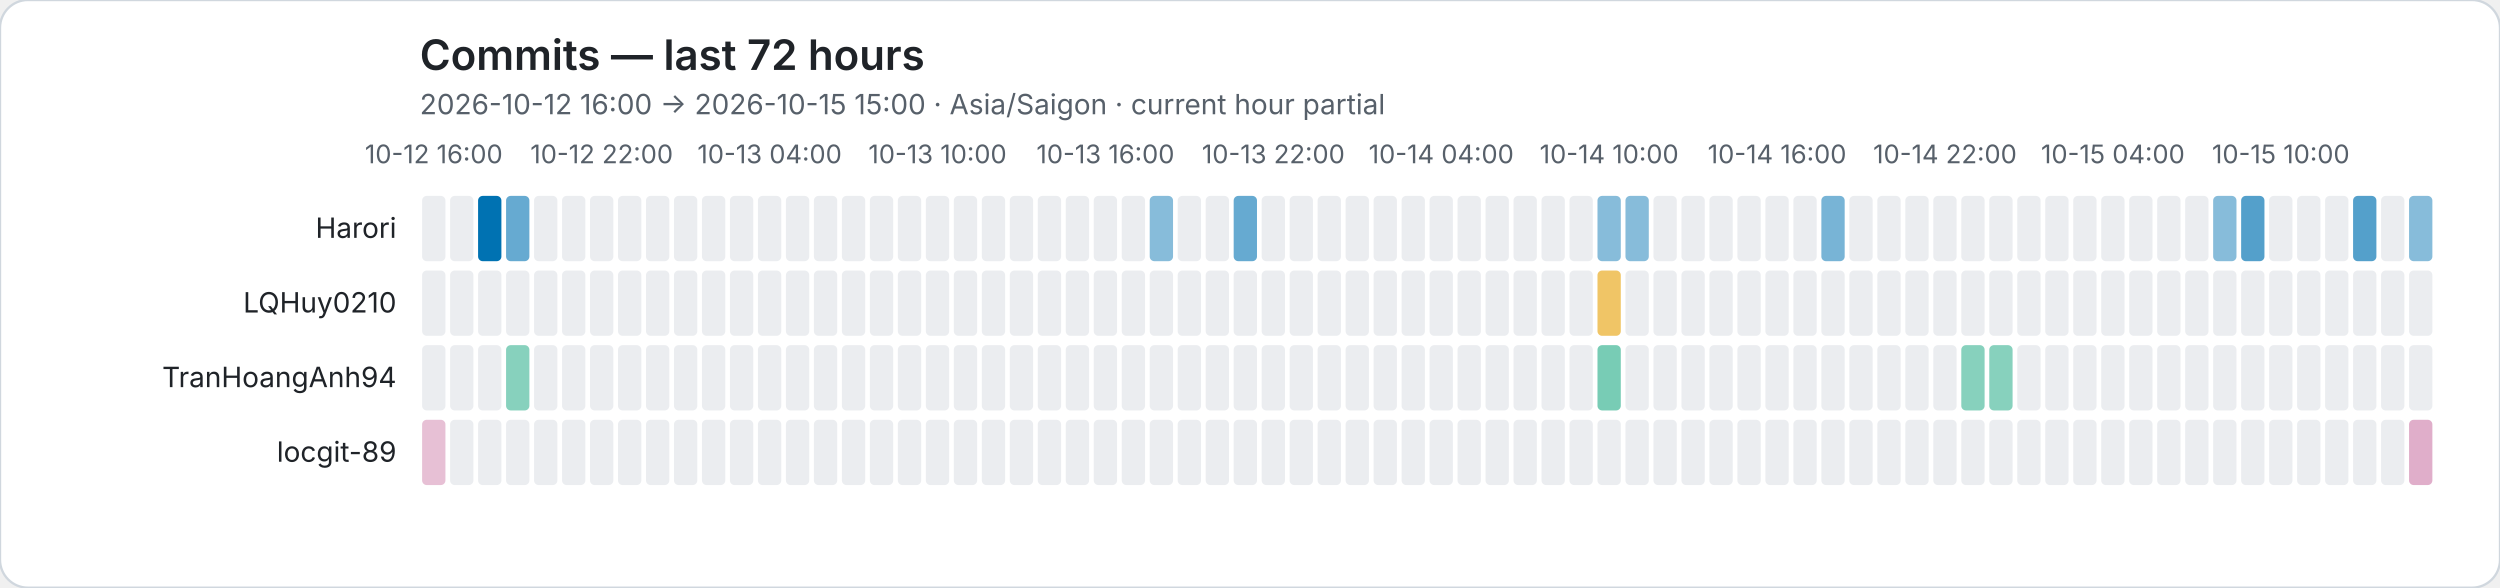
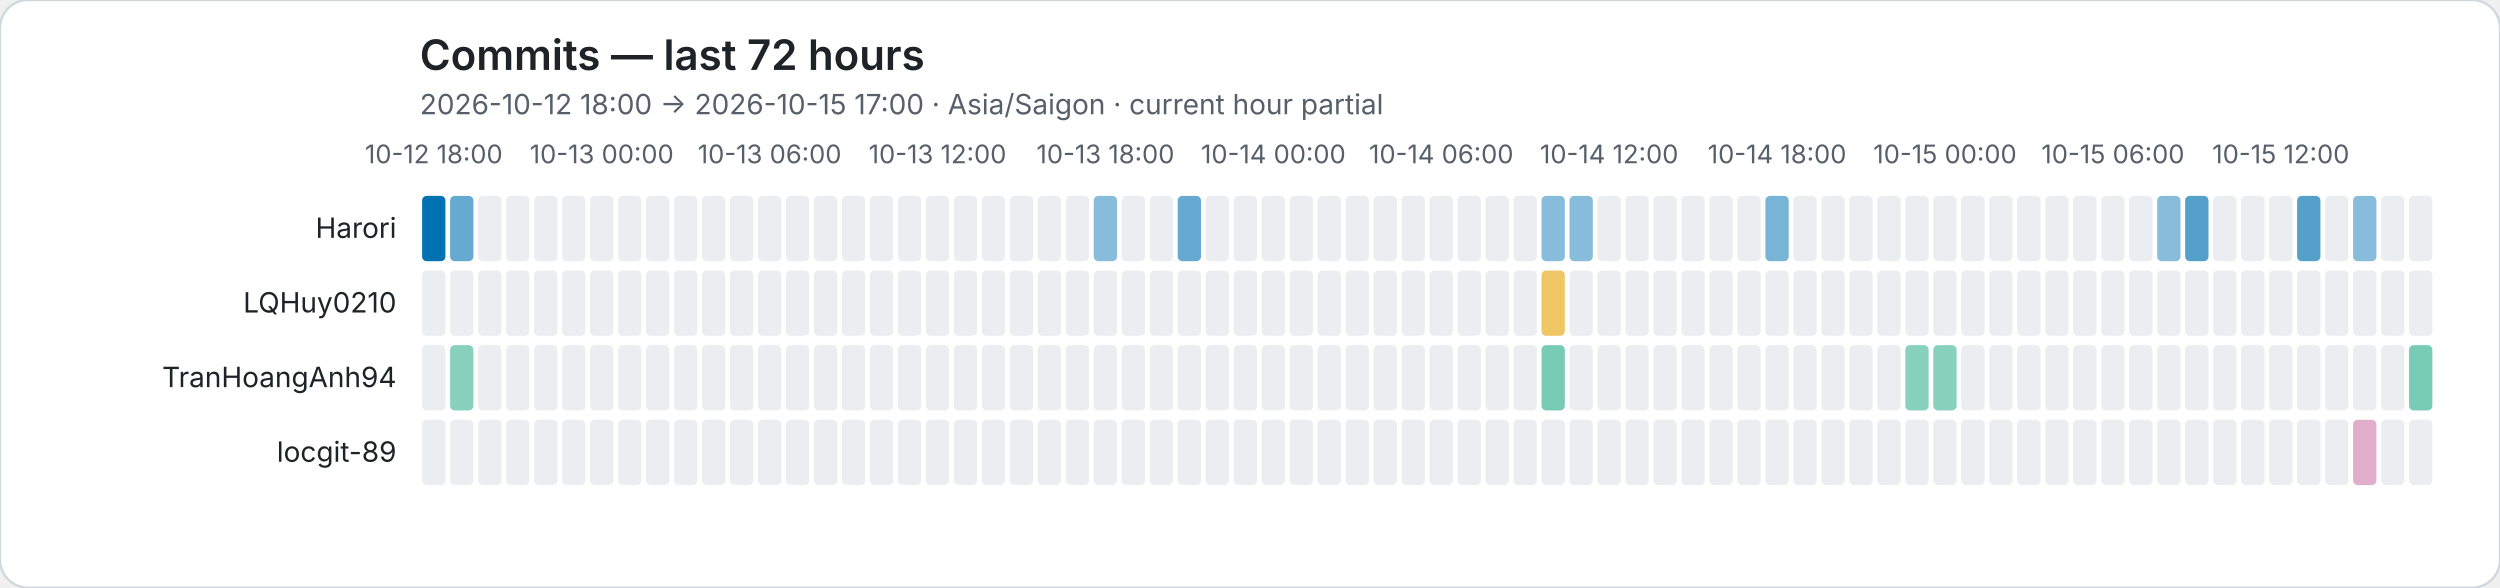
<svg xmlns="http://www.w3.org/2000/svg" role="img" viewBox="0 0 1072 252">
  <rect width="1072" height="252" rx="12" fill="#ffffff" stroke="#d0d7de" />
  <style>text{font-family:system-ui,-apple-system,BlinkMacSystemFont,"Segoe UI",sans-serif}.axis{fill:#57606a;font-size:11px}.heading{fill:#1f2328;font-size:18px;font-weight:600}.subheading{fill:#57606a;font-size:12px}.name{fill:#1f2328;font-size:12px}</style>
  <text class="heading" x="180" y="30">Commits — last 72 hours</text>
-   <text class="subheading" x="180" y="49">2026-10-12 16:00 → 2026-10-15 15:00 · Asia/Saigon · current hour partial</text>
-   <text class="axis" x="186" y="70" text-anchor="middle">10-12 16:00</text>
-   <text class="axis" x="258" y="70" text-anchor="middle">10-12 22:00</text>
-   <text class="axis" x="330" y="70" text-anchor="middle">10-13 04:00</text>
-   <text class="axis" x="402" y="70" text-anchor="middle">10-13 10:00</text>
-   <text class="axis" x="474" y="70" text-anchor="middle">10-13 16:00</text>
-   <text class="axis" x="546" y="70" text-anchor="middle">10-13 22:00</text>
-   <text class="axis" x="618" y="70" text-anchor="middle">10-14 04:00</text>
-   <text class="axis" x="690" y="70" text-anchor="middle">10-14 10:00</text>
-   <text class="axis" x="762" y="70" text-anchor="middle">10-14 16:00</text>
-   <text class="axis" x="834" y="70" text-anchor="middle">10-14 22:00</text>
-   <text class="axis" x="906" y="70" text-anchor="middle">10-15 04:00</text>
-   <text class="axis" x="978" y="70" text-anchor="middle">10-15 10:00</text>
+   <text class="subheading" x="180" y="49">2026-10-12 18:00 → 2026-10-15 17:00 · Asia/Saigon · current hour partial</text>
+   <text class="axis" x="186" y="70" text-anchor="middle">10-12 18:00</text>
+   <text class="axis" x="258" y="70" text-anchor="middle">10-13 00:00</text>
+   <text class="axis" x="330" y="70" text-anchor="middle">10-13 06:00</text>
+   <text class="axis" x="402" y="70" text-anchor="middle">10-13 12:00</text>
+   <text class="axis" x="474" y="70" text-anchor="middle">10-13 18:00</text>
+   <text class="axis" x="546" y="70" text-anchor="middle">10-14 00:00</text>
+   <text class="axis" x="618" y="70" text-anchor="middle">10-14 06:00</text>
+   <text class="axis" x="690" y="70" text-anchor="middle">10-14 12:00</text>
+   <text class="axis" x="762" y="70" text-anchor="middle">10-14 18:00</text>
+   <text class="axis" x="834" y="70" text-anchor="middle">10-15 00:00</text>
+   <text class="axis" x="906" y="70" text-anchor="middle">10-15 06:00</text>
+   <text class="axis" x="978" y="70" text-anchor="middle">10-15 12:00</text>
  <text class="name" x="170" y="102" text-anchor="end">Harori</text>
-   <rect data-hour="0" x="181" y="84" width="10" height="28" rx="2" fill="#ebedf0" />
-   <rect data-hour="1" x="193" y="84" width="10" height="28" rx="2" fill="#ebedf0" />
-   <rect data-hour="2" x="205" y="84" width="10" height="28" rx="2" fill="rgba(0, 114, 178, 1.00)" />
-   <rect data-hour="3" x="217" y="84" width="10" height="28" rx="2" fill="rgba(0, 114, 178, 0.60)" />
+   <rect data-hour="0" x="181" y="84" width="10" height="28" rx="2" fill="rgba(0, 114, 178, 1.00)" />
+   <rect data-hour="1" x="193" y="84" width="10" height="28" rx="2" fill="rgba(0, 114, 178, 0.60)" />
+   <rect data-hour="2" x="205" y="84" width="10" height="28" rx="2" fill="#ebedf0" />
+   <rect data-hour="3" x="217" y="84" width="10" height="28" rx="2" fill="#ebedf0" />
  <rect data-hour="4" x="229" y="84" width="10" height="28" rx="2" fill="#ebedf0" />
  <rect data-hour="5" x="241" y="84" width="10" height="28" rx="2" fill="#ebedf0" />
  <rect data-hour="6" x="253" y="84" width="10" height="28" rx="2" fill="#ebedf0" />
  <rect data-hour="7" x="265" y="84" width="10" height="28" rx="2" fill="#ebedf0" />
  <rect data-hour="8" x="277" y="84" width="10" height="28" rx="2" fill="#ebedf0" />
  <rect data-hour="9" x="289" y="84" width="10" height="28" rx="2" fill="#ebedf0" />
  <rect data-hour="10" x="301" y="84" width="10" height="28" rx="2" fill="#ebedf0" />
  <rect data-hour="11" x="313" y="84" width="10" height="28" rx="2" fill="#ebedf0" />
  <rect data-hour="12" x="325" y="84" width="10" height="28" rx="2" fill="#ebedf0" />
  <rect data-hour="13" x="337" y="84" width="10" height="28" rx="2" fill="#ebedf0" />
  <rect data-hour="14" x="349" y="84" width="10" height="28" rx="2" fill="#ebedf0" />
  <rect data-hour="15" x="361" y="84" width="10" height="28" rx="2" fill="#ebedf0" />
  <rect data-hour="16" x="373" y="84" width="10" height="28" rx="2" fill="#ebedf0" />
  <rect data-hour="17" x="385" y="84" width="10" height="28" rx="2" fill="#ebedf0" />
  <rect data-hour="18" x="397" y="84" width="10" height="28" rx="2" fill="#ebedf0" />
  <rect data-hour="19" x="409" y="84" width="10" height="28" rx="2" fill="#ebedf0" />
  <rect data-hour="20" x="421" y="84" width="10" height="28" rx="2" fill="#ebedf0" />
  <rect data-hour="21" x="433" y="84" width="10" height="28" rx="2" fill="#ebedf0" />
  <rect data-hour="22" x="445" y="84" width="10" height="28" rx="2" fill="#ebedf0" />
  <rect data-hour="23" x="457" y="84" width="10" height="28" rx="2" fill="#ebedf0" />
-   <rect data-hour="24" x="469" y="84" width="10" height="28" rx="2" fill="#ebedf0" />
+   <rect data-hour="24" x="469" y="84" width="10" height="28" rx="2" fill="rgba(0, 114, 178, 0.47)" />
  <rect data-hour="25" x="481" y="84" width="10" height="28" rx="2" fill="#ebedf0" />
-   <rect data-hour="26" x="493" y="84" width="10" height="28" rx="2" fill="rgba(0, 114, 178, 0.47)" />
-   <rect data-hour="27" x="505" y="84" width="10" height="28" rx="2" fill="#ebedf0" />
+   <rect data-hour="26" x="493" y="84" width="10" height="28" rx="2" fill="#ebedf0" />
+   <rect data-hour="27" x="505" y="84" width="10" height="28" rx="2" fill="rgba(0, 114, 178, 0.60)" />
  <rect data-hour="28" x="517" y="84" width="10" height="28" rx="2" fill="#ebedf0" />
-   <rect data-hour="29" x="529" y="84" width="10" height="28" rx="2" fill="rgba(0, 114, 178, 0.60)" />
+   <rect data-hour="29" x="529" y="84" width="10" height="28" rx="2" fill="#ebedf0" />
  <rect data-hour="30" x="541" y="84" width="10" height="28" rx="2" fill="#ebedf0" />
  <rect data-hour="31" x="553" y="84" width="10" height="28" rx="2" fill="#ebedf0" />
  <rect data-hour="32" x="565" y="84" width="10" height="28" rx="2" fill="#ebedf0" />
  <rect data-hour="33" x="577" y="84" width="10" height="28" rx="2" fill="#ebedf0" />
  <rect data-hour="34" x="589" y="84" width="10" height="28" rx="2" fill="#ebedf0" />
  <rect data-hour="35" x="601" y="84" width="10" height="28" rx="2" fill="#ebedf0" />
  <rect data-hour="36" x="613" y="84" width="10" height="28" rx="2" fill="#ebedf0" />
  <rect data-hour="37" x="625" y="84" width="10" height="28" rx="2" fill="#ebedf0" />
  <rect data-hour="38" x="637" y="84" width="10" height="28" rx="2" fill="#ebedf0" />
  <rect data-hour="39" x="649" y="84" width="10" height="28" rx="2" fill="#ebedf0" />
-   <rect data-hour="40" x="661" y="84" width="10" height="28" rx="2" fill="#ebedf0" />
-   <rect data-hour="41" x="673" y="84" width="10" height="28" rx="2" fill="#ebedf0" />
-   <rect data-hour="42" x="685" y="84" width="10" height="28" rx="2" fill="rgba(0, 114, 178, 0.47)" />
-   <rect data-hour="43" x="697" y="84" width="10" height="28" rx="2" fill="rgba(0, 114, 178, 0.47)" />
+   <rect data-hour="40" x="661" y="84" width="10" height="28" rx="2" fill="rgba(0, 114, 178, 0.47)" />
+   <rect data-hour="41" x="673" y="84" width="10" height="28" rx="2" fill="rgba(0, 114, 178, 0.47)" />
+   <rect data-hour="42" x="685" y="84" width="10" height="28" rx="2" fill="#ebedf0" />
+   <rect data-hour="43" x="697" y="84" width="10" height="28" rx="2" fill="#ebedf0" />
  <rect data-hour="44" x="709" y="84" width="10" height="28" rx="2" fill="#ebedf0" />
  <rect data-hour="45" x="721" y="84" width="10" height="28" rx="2" fill="#ebedf0" />
  <rect data-hour="46" x="733" y="84" width="10" height="28" rx="2" fill="#ebedf0" />
  <rect data-hour="47" x="745" y="84" width="10" height="28" rx="2" fill="#ebedf0" />
-   <rect data-hour="48" x="757" y="84" width="10" height="28" rx="2" fill="#ebedf0" />
+   <rect data-hour="48" x="757" y="84" width="10" height="28" rx="2" fill="rgba(0, 114, 178, 0.53)" />
  <rect data-hour="49" x="769" y="84" width="10" height="28" rx="2" fill="#ebedf0" />
-   <rect data-hour="50" x="781" y="84" width="10" height="28" rx="2" fill="rgba(0, 114, 178, 0.53)" />
+   <rect data-hour="50" x="781" y="84" width="10" height="28" rx="2" fill="#ebedf0" />
  <rect data-hour="51" x="793" y="84" width="10" height="28" rx="2" fill="#ebedf0" />
  <rect data-hour="52" x="805" y="84" width="10" height="28" rx="2" fill="#ebedf0" />
  <rect data-hour="53" x="817" y="84" width="10" height="28" rx="2" fill="#ebedf0" />
  <rect data-hour="54" x="829" y="84" width="10" height="28" rx="2" fill="#ebedf0" />
  <rect data-hour="55" x="841" y="84" width="10" height="28" rx="2" fill="#ebedf0" />
  <rect data-hour="56" x="853" y="84" width="10" height="28" rx="2" fill="#ebedf0" />
  <rect data-hour="57" x="865" y="84" width="10" height="28" rx="2" fill="#ebedf0" />
  <rect data-hour="58" x="877" y="84" width="10" height="28" rx="2" fill="#ebedf0" />
  <rect data-hour="59" x="889" y="84" width="10" height="28" rx="2" fill="#ebedf0" />
  <rect data-hour="60" x="901" y="84" width="10" height="28" rx="2" fill="#ebedf0" />
  <rect data-hour="61" x="913" y="84" width="10" height="28" rx="2" fill="#ebedf0" />
-   <rect data-hour="62" x="925" y="84" width="10" height="28" rx="2" fill="#ebedf0" />
-   <rect data-hour="63" x="937" y="84" width="10" height="28" rx="2" fill="#ebedf0" />
-   <rect data-hour="64" x="949" y="84" width="10" height="28" rx="2" fill="rgba(0, 114, 178, 0.47)" />
-   <rect data-hour="65" x="961" y="84" width="10" height="28" rx="2" fill="rgba(0, 114, 178, 0.67)" />
+   <rect data-hour="62" x="925" y="84" width="10" height="28" rx="2" fill="rgba(0, 114, 178, 0.47)" />
+   <rect data-hour="63" x="937" y="84" width="10" height="28" rx="2" fill="rgba(0, 114, 178, 0.67)" />
+   <rect data-hour="64" x="949" y="84" width="10" height="28" rx="2" fill="#ebedf0" />
+   <rect data-hour="65" x="961" y="84" width="10" height="28" rx="2" fill="#ebedf0" />
  <rect data-hour="66" x="973" y="84" width="10" height="28" rx="2" fill="#ebedf0" />
-   <rect data-hour="67" x="985" y="84" width="10" height="28" rx="2" fill="#ebedf0" />
+   <rect data-hour="67" x="985" y="84" width="10" height="28" rx="2" fill="rgba(0, 114, 178, 0.67)" />
  <rect data-hour="68" x="997" y="84" width="10" height="28" rx="2" fill="#ebedf0" />
-   <rect data-hour="69" x="1009" y="84" width="10" height="28" rx="2" fill="rgba(0, 114, 178, 0.67)" />
+   <rect data-hour="69" x="1009" y="84" width="10" height="28" rx="2" fill="rgba(0, 114, 178, 0.47)" />
  <rect data-hour="70" x="1021" y="84" width="10" height="28" rx="2" fill="#ebedf0" />
-   <rect data-hour="71" x="1033" y="84" width="10" height="28" rx="2" fill="rgba(0, 114, 178, 0.47)" />
+   <rect data-hour="71" x="1033" y="84" width="10" height="28" rx="2" fill="#ebedf0" />
  <text class="name" x="170" y="134" text-anchor="end">LQHuy0210</text>
  <rect data-hour="0" x="181" y="116" width="10" height="28" rx="2" fill="#ebedf0" />
  <rect data-hour="1" x="193" y="116" width="10" height="28" rx="2" fill="#ebedf0" />
  <rect data-hour="2" x="205" y="116" width="10" height="28" rx="2" fill="#ebedf0" />
  <rect data-hour="3" x="217" y="116" width="10" height="28" rx="2" fill="#ebedf0" />
  <rect data-hour="4" x="229" y="116" width="10" height="28" rx="2" fill="#ebedf0" />
  <rect data-hour="5" x="241" y="116" width="10" height="28" rx="2" fill="#ebedf0" />
  <rect data-hour="6" x="253" y="116" width="10" height="28" rx="2" fill="#ebedf0" />
  <rect data-hour="7" x="265" y="116" width="10" height="28" rx="2" fill="#ebedf0" />
  <rect data-hour="8" x="277" y="116" width="10" height="28" rx="2" fill="#ebedf0" />
  <rect data-hour="9" x="289" y="116" width="10" height="28" rx="2" fill="#ebedf0" />
  <rect data-hour="10" x="301" y="116" width="10" height="28" rx="2" fill="#ebedf0" />
  <rect data-hour="11" x="313" y="116" width="10" height="28" rx="2" fill="#ebedf0" />
  <rect data-hour="12" x="325" y="116" width="10" height="28" rx="2" fill="#ebedf0" />
  <rect data-hour="13" x="337" y="116" width="10" height="28" rx="2" fill="#ebedf0" />
  <rect data-hour="14" x="349" y="116" width="10" height="28" rx="2" fill="#ebedf0" />
  <rect data-hour="15" x="361" y="116" width="10" height="28" rx="2" fill="#ebedf0" />
  <rect data-hour="16" x="373" y="116" width="10" height="28" rx="2" fill="#ebedf0" />
  <rect data-hour="17" x="385" y="116" width="10" height="28" rx="2" fill="#ebedf0" />
  <rect data-hour="18" x="397" y="116" width="10" height="28" rx="2" fill="#ebedf0" />
  <rect data-hour="19" x="409" y="116" width="10" height="28" rx="2" fill="#ebedf0" />
  <rect data-hour="20" x="421" y="116" width="10" height="28" rx="2" fill="#ebedf0" />
  <rect data-hour="21" x="433" y="116" width="10" height="28" rx="2" fill="#ebedf0" />
  <rect data-hour="22" x="445" y="116" width="10" height="28" rx="2" fill="#ebedf0" />
  <rect data-hour="23" x="457" y="116" width="10" height="28" rx="2" fill="#ebedf0" />
  <rect data-hour="24" x="469" y="116" width="10" height="28" rx="2" fill="#ebedf0" />
  <rect data-hour="25" x="481" y="116" width="10" height="28" rx="2" fill="#ebedf0" />
  <rect data-hour="26" x="493" y="116" width="10" height="28" rx="2" fill="#ebedf0" />
  <rect data-hour="27" x="505" y="116" width="10" height="28" rx="2" fill="#ebedf0" />
  <rect data-hour="28" x="517" y="116" width="10" height="28" rx="2" fill="#ebedf0" />
  <rect data-hour="29" x="529" y="116" width="10" height="28" rx="2" fill="#ebedf0" />
  <rect data-hour="30" x="541" y="116" width="10" height="28" rx="2" fill="#ebedf0" />
  <rect data-hour="31" x="553" y="116" width="10" height="28" rx="2" fill="#ebedf0" />
  <rect data-hour="32" x="565" y="116" width="10" height="28" rx="2" fill="#ebedf0" />
  <rect data-hour="33" x="577" y="116" width="10" height="28" rx="2" fill="#ebedf0" />
  <rect data-hour="34" x="589" y="116" width="10" height="28" rx="2" fill="#ebedf0" />
  <rect data-hour="35" x="601" y="116" width="10" height="28" rx="2" fill="#ebedf0" />
  <rect data-hour="36" x="613" y="116" width="10" height="28" rx="2" fill="#ebedf0" />
  <rect data-hour="37" x="625" y="116" width="10" height="28" rx="2" fill="#ebedf0" />
  <rect data-hour="38" x="637" y="116" width="10" height="28" rx="2" fill="#ebedf0" />
  <rect data-hour="39" x="649" y="116" width="10" height="28" rx="2" fill="#ebedf0" />
-   <rect data-hour="40" x="661" y="116" width="10" height="28" rx="2" fill="#ebedf0" />
+   <rect data-hour="40" x="661" y="116" width="10" height="28" rx="2" fill="rgba(230, 159, 0, 0.60)" />
  <rect data-hour="41" x="673" y="116" width="10" height="28" rx="2" fill="#ebedf0" />
-   <rect data-hour="42" x="685" y="116" width="10" height="28" rx="2" fill="rgba(230, 159, 0, 0.60)" />
+   <rect data-hour="42" x="685" y="116" width="10" height="28" rx="2" fill="#ebedf0" />
  <rect data-hour="43" x="697" y="116" width="10" height="28" rx="2" fill="#ebedf0" />
  <rect data-hour="44" x="709" y="116" width="10" height="28" rx="2" fill="#ebedf0" />
  <rect data-hour="45" x="721" y="116" width="10" height="28" rx="2" fill="#ebedf0" />
  <rect data-hour="46" x="733" y="116" width="10" height="28" rx="2" fill="#ebedf0" />
  <rect data-hour="47" x="745" y="116" width="10" height="28" rx="2" fill="#ebedf0" />
  <rect data-hour="48" x="757" y="116" width="10" height="28" rx="2" fill="#ebedf0" />
  <rect data-hour="49" x="769" y="116" width="10" height="28" rx="2" fill="#ebedf0" />
  <rect data-hour="50" x="781" y="116" width="10" height="28" rx="2" fill="#ebedf0" />
  <rect data-hour="51" x="793" y="116" width="10" height="28" rx="2" fill="#ebedf0" />
  <rect data-hour="52" x="805" y="116" width="10" height="28" rx="2" fill="#ebedf0" />
  <rect data-hour="53" x="817" y="116" width="10" height="28" rx="2" fill="#ebedf0" />
  <rect data-hour="54" x="829" y="116" width="10" height="28" rx="2" fill="#ebedf0" />
  <rect data-hour="55" x="841" y="116" width="10" height="28" rx="2" fill="#ebedf0" />
  <rect data-hour="56" x="853" y="116" width="10" height="28" rx="2" fill="#ebedf0" />
  <rect data-hour="57" x="865" y="116" width="10" height="28" rx="2" fill="#ebedf0" />
  <rect data-hour="58" x="877" y="116" width="10" height="28" rx="2" fill="#ebedf0" />
  <rect data-hour="59" x="889" y="116" width="10" height="28" rx="2" fill="#ebedf0" />
  <rect data-hour="60" x="901" y="116" width="10" height="28" rx="2" fill="#ebedf0" />
  <rect data-hour="61" x="913" y="116" width="10" height="28" rx="2" fill="#ebedf0" />
  <rect data-hour="62" x="925" y="116" width="10" height="28" rx="2" fill="#ebedf0" />
  <rect data-hour="63" x="937" y="116" width="10" height="28" rx="2" fill="#ebedf0" />
  <rect data-hour="64" x="949" y="116" width="10" height="28" rx="2" fill="#ebedf0" />
  <rect data-hour="65" x="961" y="116" width="10" height="28" rx="2" fill="#ebedf0" />
  <rect data-hour="66" x="973" y="116" width="10" height="28" rx="2" fill="#ebedf0" />
  <rect data-hour="67" x="985" y="116" width="10" height="28" rx="2" fill="#ebedf0" />
  <rect data-hour="68" x="997" y="116" width="10" height="28" rx="2" fill="#ebedf0" />
  <rect data-hour="69" x="1009" y="116" width="10" height="28" rx="2" fill="#ebedf0" />
  <rect data-hour="70" x="1021" y="116" width="10" height="28" rx="2" fill="#ebedf0" />
  <rect data-hour="71" x="1033" y="116" width="10" height="28" rx="2" fill="#ebedf0" />
  <text class="name" x="170" y="166" text-anchor="end">TranHoangAnh94</text>
  <rect data-hour="0" x="181" y="148" width="10" height="28" rx="2" fill="#ebedf0" />
-   <rect data-hour="1" x="193" y="148" width="10" height="28" rx="2" fill="#ebedf0" />
+   <rect data-hour="1" x="193" y="148" width="10" height="28" rx="2" fill="rgba(0, 158, 115, 0.47)" />
  <rect data-hour="2" x="205" y="148" width="10" height="28" rx="2" fill="#ebedf0" />
-   <rect data-hour="3" x="217" y="148" width="10" height="28" rx="2" fill="rgba(0, 158, 115, 0.47)" />
+   <rect data-hour="3" x="217" y="148" width="10" height="28" rx="2" fill="#ebedf0" />
  <rect data-hour="4" x="229" y="148" width="10" height="28" rx="2" fill="#ebedf0" />
  <rect data-hour="5" x="241" y="148" width="10" height="28" rx="2" fill="#ebedf0" />
  <rect data-hour="6" x="253" y="148" width="10" height="28" rx="2" fill="#ebedf0" />
  <rect data-hour="7" x="265" y="148" width="10" height="28" rx="2" fill="#ebedf0" />
  <rect data-hour="8" x="277" y="148" width="10" height="28" rx="2" fill="#ebedf0" />
  <rect data-hour="9" x="289" y="148" width="10" height="28" rx="2" fill="#ebedf0" />
  <rect data-hour="10" x="301" y="148" width="10" height="28" rx="2" fill="#ebedf0" />
  <rect data-hour="11" x="313" y="148" width="10" height="28" rx="2" fill="#ebedf0" />
  <rect data-hour="12" x="325" y="148" width="10" height="28" rx="2" fill="#ebedf0" />
  <rect data-hour="13" x="337" y="148" width="10" height="28" rx="2" fill="#ebedf0" />
  <rect data-hour="14" x="349" y="148" width="10" height="28" rx="2" fill="#ebedf0" />
  <rect data-hour="15" x="361" y="148" width="10" height="28" rx="2" fill="#ebedf0" />
  <rect data-hour="16" x="373" y="148" width="10" height="28" rx="2" fill="#ebedf0" />
  <rect data-hour="17" x="385" y="148" width="10" height="28" rx="2" fill="#ebedf0" />
  <rect data-hour="18" x="397" y="148" width="10" height="28" rx="2" fill="#ebedf0" />
  <rect data-hour="19" x="409" y="148" width="10" height="28" rx="2" fill="#ebedf0" />
  <rect data-hour="20" x="421" y="148" width="10" height="28" rx="2" fill="#ebedf0" />
  <rect data-hour="21" x="433" y="148" width="10" height="28" rx="2" fill="#ebedf0" />
  <rect data-hour="22" x="445" y="148" width="10" height="28" rx="2" fill="#ebedf0" />
  <rect data-hour="23" x="457" y="148" width="10" height="28" rx="2" fill="#ebedf0" />
  <rect data-hour="24" x="469" y="148" width="10" height="28" rx="2" fill="#ebedf0" />
  <rect data-hour="25" x="481" y="148" width="10" height="28" rx="2" fill="#ebedf0" />
  <rect data-hour="26" x="493" y="148" width="10" height="28" rx="2" fill="#ebedf0" />
  <rect data-hour="27" x="505" y="148" width="10" height="28" rx="2" fill="#ebedf0" />
  <rect data-hour="28" x="517" y="148" width="10" height="28" rx="2" fill="#ebedf0" />
  <rect data-hour="29" x="529" y="148" width="10" height="28" rx="2" fill="#ebedf0" />
  <rect data-hour="30" x="541" y="148" width="10" height="28" rx="2" fill="#ebedf0" />
  <rect data-hour="31" x="553" y="148" width="10" height="28" rx="2" fill="#ebedf0" />
  <rect data-hour="32" x="565" y="148" width="10" height="28" rx="2" fill="#ebedf0" />
  <rect data-hour="33" x="577" y="148" width="10" height="28" rx="2" fill="#ebedf0" />
  <rect data-hour="34" x="589" y="148" width="10" height="28" rx="2" fill="#ebedf0" />
  <rect data-hour="35" x="601" y="148" width="10" height="28" rx="2" fill="#ebedf0" />
  <rect data-hour="36" x="613" y="148" width="10" height="28" rx="2" fill="#ebedf0" />
  <rect data-hour="37" x="625" y="148" width="10" height="28" rx="2" fill="#ebedf0" />
  <rect data-hour="38" x="637" y="148" width="10" height="28" rx="2" fill="#ebedf0" />
  <rect data-hour="39" x="649" y="148" width="10" height="28" rx="2" fill="#ebedf0" />
-   <rect data-hour="40" x="661" y="148" width="10" height="28" rx="2" fill="#ebedf0" />
+   <rect data-hour="40" x="661" y="148" width="10" height="28" rx="2" fill="rgba(0, 158, 115, 0.53)" />
  <rect data-hour="41" x="673" y="148" width="10" height="28" rx="2" fill="#ebedf0" />
-   <rect data-hour="42" x="685" y="148" width="10" height="28" rx="2" fill="rgba(0, 158, 115, 0.53)" />
+   <rect data-hour="42" x="685" y="148" width="10" height="28" rx="2" fill="#ebedf0" />
  <rect data-hour="43" x="697" y="148" width="10" height="28" rx="2" fill="#ebedf0" />
  <rect data-hour="44" x="709" y="148" width="10" height="28" rx="2" fill="#ebedf0" />
  <rect data-hour="45" x="721" y="148" width="10" height="28" rx="2" fill="#ebedf0" />
  <rect data-hour="46" x="733" y="148" width="10" height="28" rx="2" fill="#ebedf0" />
  <rect data-hour="47" x="745" y="148" width="10" height="28" rx="2" fill="#ebedf0" />
  <rect data-hour="48" x="757" y="148" width="10" height="28" rx="2" fill="#ebedf0" />
  <rect data-hour="49" x="769" y="148" width="10" height="28" rx="2" fill="#ebedf0" />
  <rect data-hour="50" x="781" y="148" width="10" height="28" rx="2" fill="#ebedf0" />
  <rect data-hour="51" x="793" y="148" width="10" height="28" rx="2" fill="#ebedf0" />
  <rect data-hour="52" x="805" y="148" width="10" height="28" rx="2" fill="#ebedf0" />
-   <rect data-hour="53" x="817" y="148" width="10" height="28" rx="2" fill="#ebedf0" />
-   <rect data-hour="54" x="829" y="148" width="10" height="28" rx="2" fill="#ebedf0" />
-   <rect data-hour="55" x="841" y="148" width="10" height="28" rx="2" fill="rgba(0, 158, 115, 0.47)" />
-   <rect data-hour="56" x="853" y="148" width="10" height="28" rx="2" fill="rgba(0, 158, 115, 0.47)" />
+   <rect data-hour="53" x="817" y="148" width="10" height="28" rx="2" fill="rgba(0, 158, 115, 0.47)" />
+   <rect data-hour="54" x="829" y="148" width="10" height="28" rx="2" fill="rgba(0, 158, 115, 0.47)" />
+   <rect data-hour="55" x="841" y="148" width="10" height="28" rx="2" fill="#ebedf0" />
+   <rect data-hour="56" x="853" y="148" width="10" height="28" rx="2" fill="#ebedf0" />
  <rect data-hour="57" x="865" y="148" width="10" height="28" rx="2" fill="#ebedf0" />
  <rect data-hour="58" x="877" y="148" width="10" height="28" rx="2" fill="#ebedf0" />
  <rect data-hour="59" x="889" y="148" width="10" height="28" rx="2" fill="#ebedf0" />
  <rect data-hour="60" x="901" y="148" width="10" height="28" rx="2" fill="#ebedf0" />
  <rect data-hour="61" x="913" y="148" width="10" height="28" rx="2" fill="#ebedf0" />
  <rect data-hour="62" x="925" y="148" width="10" height="28" rx="2" fill="#ebedf0" />
  <rect data-hour="63" x="937" y="148" width="10" height="28" rx="2" fill="#ebedf0" />
  <rect data-hour="64" x="949" y="148" width="10" height="28" rx="2" fill="#ebedf0" />
  <rect data-hour="65" x="961" y="148" width="10" height="28" rx="2" fill="#ebedf0" />
  <rect data-hour="66" x="973" y="148" width="10" height="28" rx="2" fill="#ebedf0" />
  <rect data-hour="67" x="985" y="148" width="10" height="28" rx="2" fill="#ebedf0" />
  <rect data-hour="68" x="997" y="148" width="10" height="28" rx="2" fill="#ebedf0" />
  <rect data-hour="69" x="1009" y="148" width="10" height="28" rx="2" fill="#ebedf0" />
  <rect data-hour="70" x="1021" y="148" width="10" height="28" rx="2" fill="#ebedf0" />
-   <rect data-hour="71" x="1033" y="148" width="10" height="28" rx="2" fill="#ebedf0" />
+   <rect data-hour="71" x="1033" y="148" width="10" height="28" rx="2" fill="rgba(0, 158, 115, 0.53)" />
  <text class="name" x="170" y="198" text-anchor="end">locgit-89</text>
-   <rect data-hour="0" x="181" y="180" width="10" height="28" rx="2" fill="rgba(204, 121, 167, 0.47)" />
+   <rect data-hour="0" x="181" y="180" width="10" height="28" rx="2" fill="#ebedf0" />
  <rect data-hour="1" x="193" y="180" width="10" height="28" rx="2" fill="#ebedf0" />
  <rect data-hour="2" x="205" y="180" width="10" height="28" rx="2" fill="#ebedf0" />
  <rect data-hour="3" x="217" y="180" width="10" height="28" rx="2" fill="#ebedf0" />
  <rect data-hour="4" x="229" y="180" width="10" height="28" rx="2" fill="#ebedf0" />
  <rect data-hour="5" x="241" y="180" width="10" height="28" rx="2" fill="#ebedf0" />
  <rect data-hour="6" x="253" y="180" width="10" height="28" rx="2" fill="#ebedf0" />
  <rect data-hour="7" x="265" y="180" width="10" height="28" rx="2" fill="#ebedf0" />
  <rect data-hour="8" x="277" y="180" width="10" height="28" rx="2" fill="#ebedf0" />
  <rect data-hour="9" x="289" y="180" width="10" height="28" rx="2" fill="#ebedf0" />
  <rect data-hour="10" x="301" y="180" width="10" height="28" rx="2" fill="#ebedf0" />
  <rect data-hour="11" x="313" y="180" width="10" height="28" rx="2" fill="#ebedf0" />
  <rect data-hour="12" x="325" y="180" width="10" height="28" rx="2" fill="#ebedf0" />
  <rect data-hour="13" x="337" y="180" width="10" height="28" rx="2" fill="#ebedf0" />
  <rect data-hour="14" x="349" y="180" width="10" height="28" rx="2" fill="#ebedf0" />
  <rect data-hour="15" x="361" y="180" width="10" height="28" rx="2" fill="#ebedf0" />
  <rect data-hour="16" x="373" y="180" width="10" height="28" rx="2" fill="#ebedf0" />
  <rect data-hour="17" x="385" y="180" width="10" height="28" rx="2" fill="#ebedf0" />
  <rect data-hour="18" x="397" y="180" width="10" height="28" rx="2" fill="#ebedf0" />
  <rect data-hour="19" x="409" y="180" width="10" height="28" rx="2" fill="#ebedf0" />
  <rect data-hour="20" x="421" y="180" width="10" height="28" rx="2" fill="#ebedf0" />
  <rect data-hour="21" x="433" y="180" width="10" height="28" rx="2" fill="#ebedf0" />
  <rect data-hour="22" x="445" y="180" width="10" height="28" rx="2" fill="#ebedf0" />
  <rect data-hour="23" x="457" y="180" width="10" height="28" rx="2" fill="#ebedf0" />
  <rect data-hour="24" x="469" y="180" width="10" height="28" rx="2" fill="#ebedf0" />
  <rect data-hour="25" x="481" y="180" width="10" height="28" rx="2" fill="#ebedf0" />
  <rect data-hour="26" x="493" y="180" width="10" height="28" rx="2" fill="#ebedf0" />
  <rect data-hour="27" x="505" y="180" width="10" height="28" rx="2" fill="#ebedf0" />
  <rect data-hour="28" x="517" y="180" width="10" height="28" rx="2" fill="#ebedf0" />
  <rect data-hour="29" x="529" y="180" width="10" height="28" rx="2" fill="#ebedf0" />
  <rect data-hour="30" x="541" y="180" width="10" height="28" rx="2" fill="#ebedf0" />
  <rect data-hour="31" x="553" y="180" width="10" height="28" rx="2" fill="#ebedf0" />
  <rect data-hour="32" x="565" y="180" width="10" height="28" rx="2" fill="#ebedf0" />
  <rect data-hour="33" x="577" y="180" width="10" height="28" rx="2" fill="#ebedf0" />
  <rect data-hour="34" x="589" y="180" width="10" height="28" rx="2" fill="#ebedf0" />
  <rect data-hour="35" x="601" y="180" width="10" height="28" rx="2" fill="#ebedf0" />
  <rect data-hour="36" x="613" y="180" width="10" height="28" rx="2" fill="#ebedf0" />
  <rect data-hour="37" x="625" y="180" width="10" height="28" rx="2" fill="#ebedf0" />
  <rect data-hour="38" x="637" y="180" width="10" height="28" rx="2" fill="#ebedf0" />
  <rect data-hour="39" x="649" y="180" width="10" height="28" rx="2" fill="#ebedf0" />
  <rect data-hour="40" x="661" y="180" width="10" height="28" rx="2" fill="#ebedf0" />
  <rect data-hour="41" x="673" y="180" width="10" height="28" rx="2" fill="#ebedf0" />
  <rect data-hour="42" x="685" y="180" width="10" height="28" rx="2" fill="#ebedf0" />
  <rect data-hour="43" x="697" y="180" width="10" height="28" rx="2" fill="#ebedf0" />
  <rect data-hour="44" x="709" y="180" width="10" height="28" rx="2" fill="#ebedf0" />
  <rect data-hour="45" x="721" y="180" width="10" height="28" rx="2" fill="#ebedf0" />
  <rect data-hour="46" x="733" y="180" width="10" height="28" rx="2" fill="#ebedf0" />
  <rect data-hour="47" x="745" y="180" width="10" height="28" rx="2" fill="#ebedf0" />
  <rect data-hour="48" x="757" y="180" width="10" height="28" rx="2" fill="#ebedf0" />
  <rect data-hour="49" x="769" y="180" width="10" height="28" rx="2" fill="#ebedf0" />
  <rect data-hour="50" x="781" y="180" width="10" height="28" rx="2" fill="#ebedf0" />
  <rect data-hour="51" x="793" y="180" width="10" height="28" rx="2" fill="#ebedf0" />
  <rect data-hour="52" x="805" y="180" width="10" height="28" rx="2" fill="#ebedf0" />
  <rect data-hour="53" x="817" y="180" width="10" height="28" rx="2" fill="#ebedf0" />
  <rect data-hour="54" x="829" y="180" width="10" height="28" rx="2" fill="#ebedf0" />
  <rect data-hour="55" x="841" y="180" width="10" height="28" rx="2" fill="#ebedf0" />
  <rect data-hour="56" x="853" y="180" width="10" height="28" rx="2" fill="#ebedf0" />
  <rect data-hour="57" x="865" y="180" width="10" height="28" rx="2" fill="#ebedf0" />
  <rect data-hour="58" x="877" y="180" width="10" height="28" rx="2" fill="#ebedf0" />
  <rect data-hour="59" x="889" y="180" width="10" height="28" rx="2" fill="#ebedf0" />
  <rect data-hour="60" x="901" y="180" width="10" height="28" rx="2" fill="#ebedf0" />
  <rect data-hour="61" x="913" y="180" width="10" height="28" rx="2" fill="#ebedf0" />
  <rect data-hour="62" x="925" y="180" width="10" height="28" rx="2" fill="#ebedf0" />
  <rect data-hour="63" x="937" y="180" width="10" height="28" rx="2" fill="#ebedf0" />
  <rect data-hour="64" x="949" y="180" width="10" height="28" rx="2" fill="#ebedf0" />
  <rect data-hour="65" x="961" y="180" width="10" height="28" rx="2" fill="#ebedf0" />
  <rect data-hour="66" x="973" y="180" width="10" height="28" rx="2" fill="#ebedf0" />
  <rect data-hour="67" x="985" y="180" width="10" height="28" rx="2" fill="#ebedf0" />
  <rect data-hour="68" x="997" y="180" width="10" height="28" rx="2" fill="#ebedf0" />
-   <rect data-hour="69" x="1009" y="180" width="10" height="28" rx="2" fill="#ebedf0" />
+   <rect data-hour="69" x="1009" y="180" width="10" height="28" rx="2" fill="rgba(204, 121, 167, 0.60)" />
  <rect data-hour="70" x="1021" y="180" width="10" height="28" rx="2" fill="#ebedf0" />
-   <rect data-hour="71" x="1033" y="180" width="10" height="28" rx="2" fill="rgba(204, 121, 167, 0.60)" />
+   <rect data-hour="71" x="1033" y="180" width="10" height="28" rx="2" fill="#ebedf0" />
</svg>
